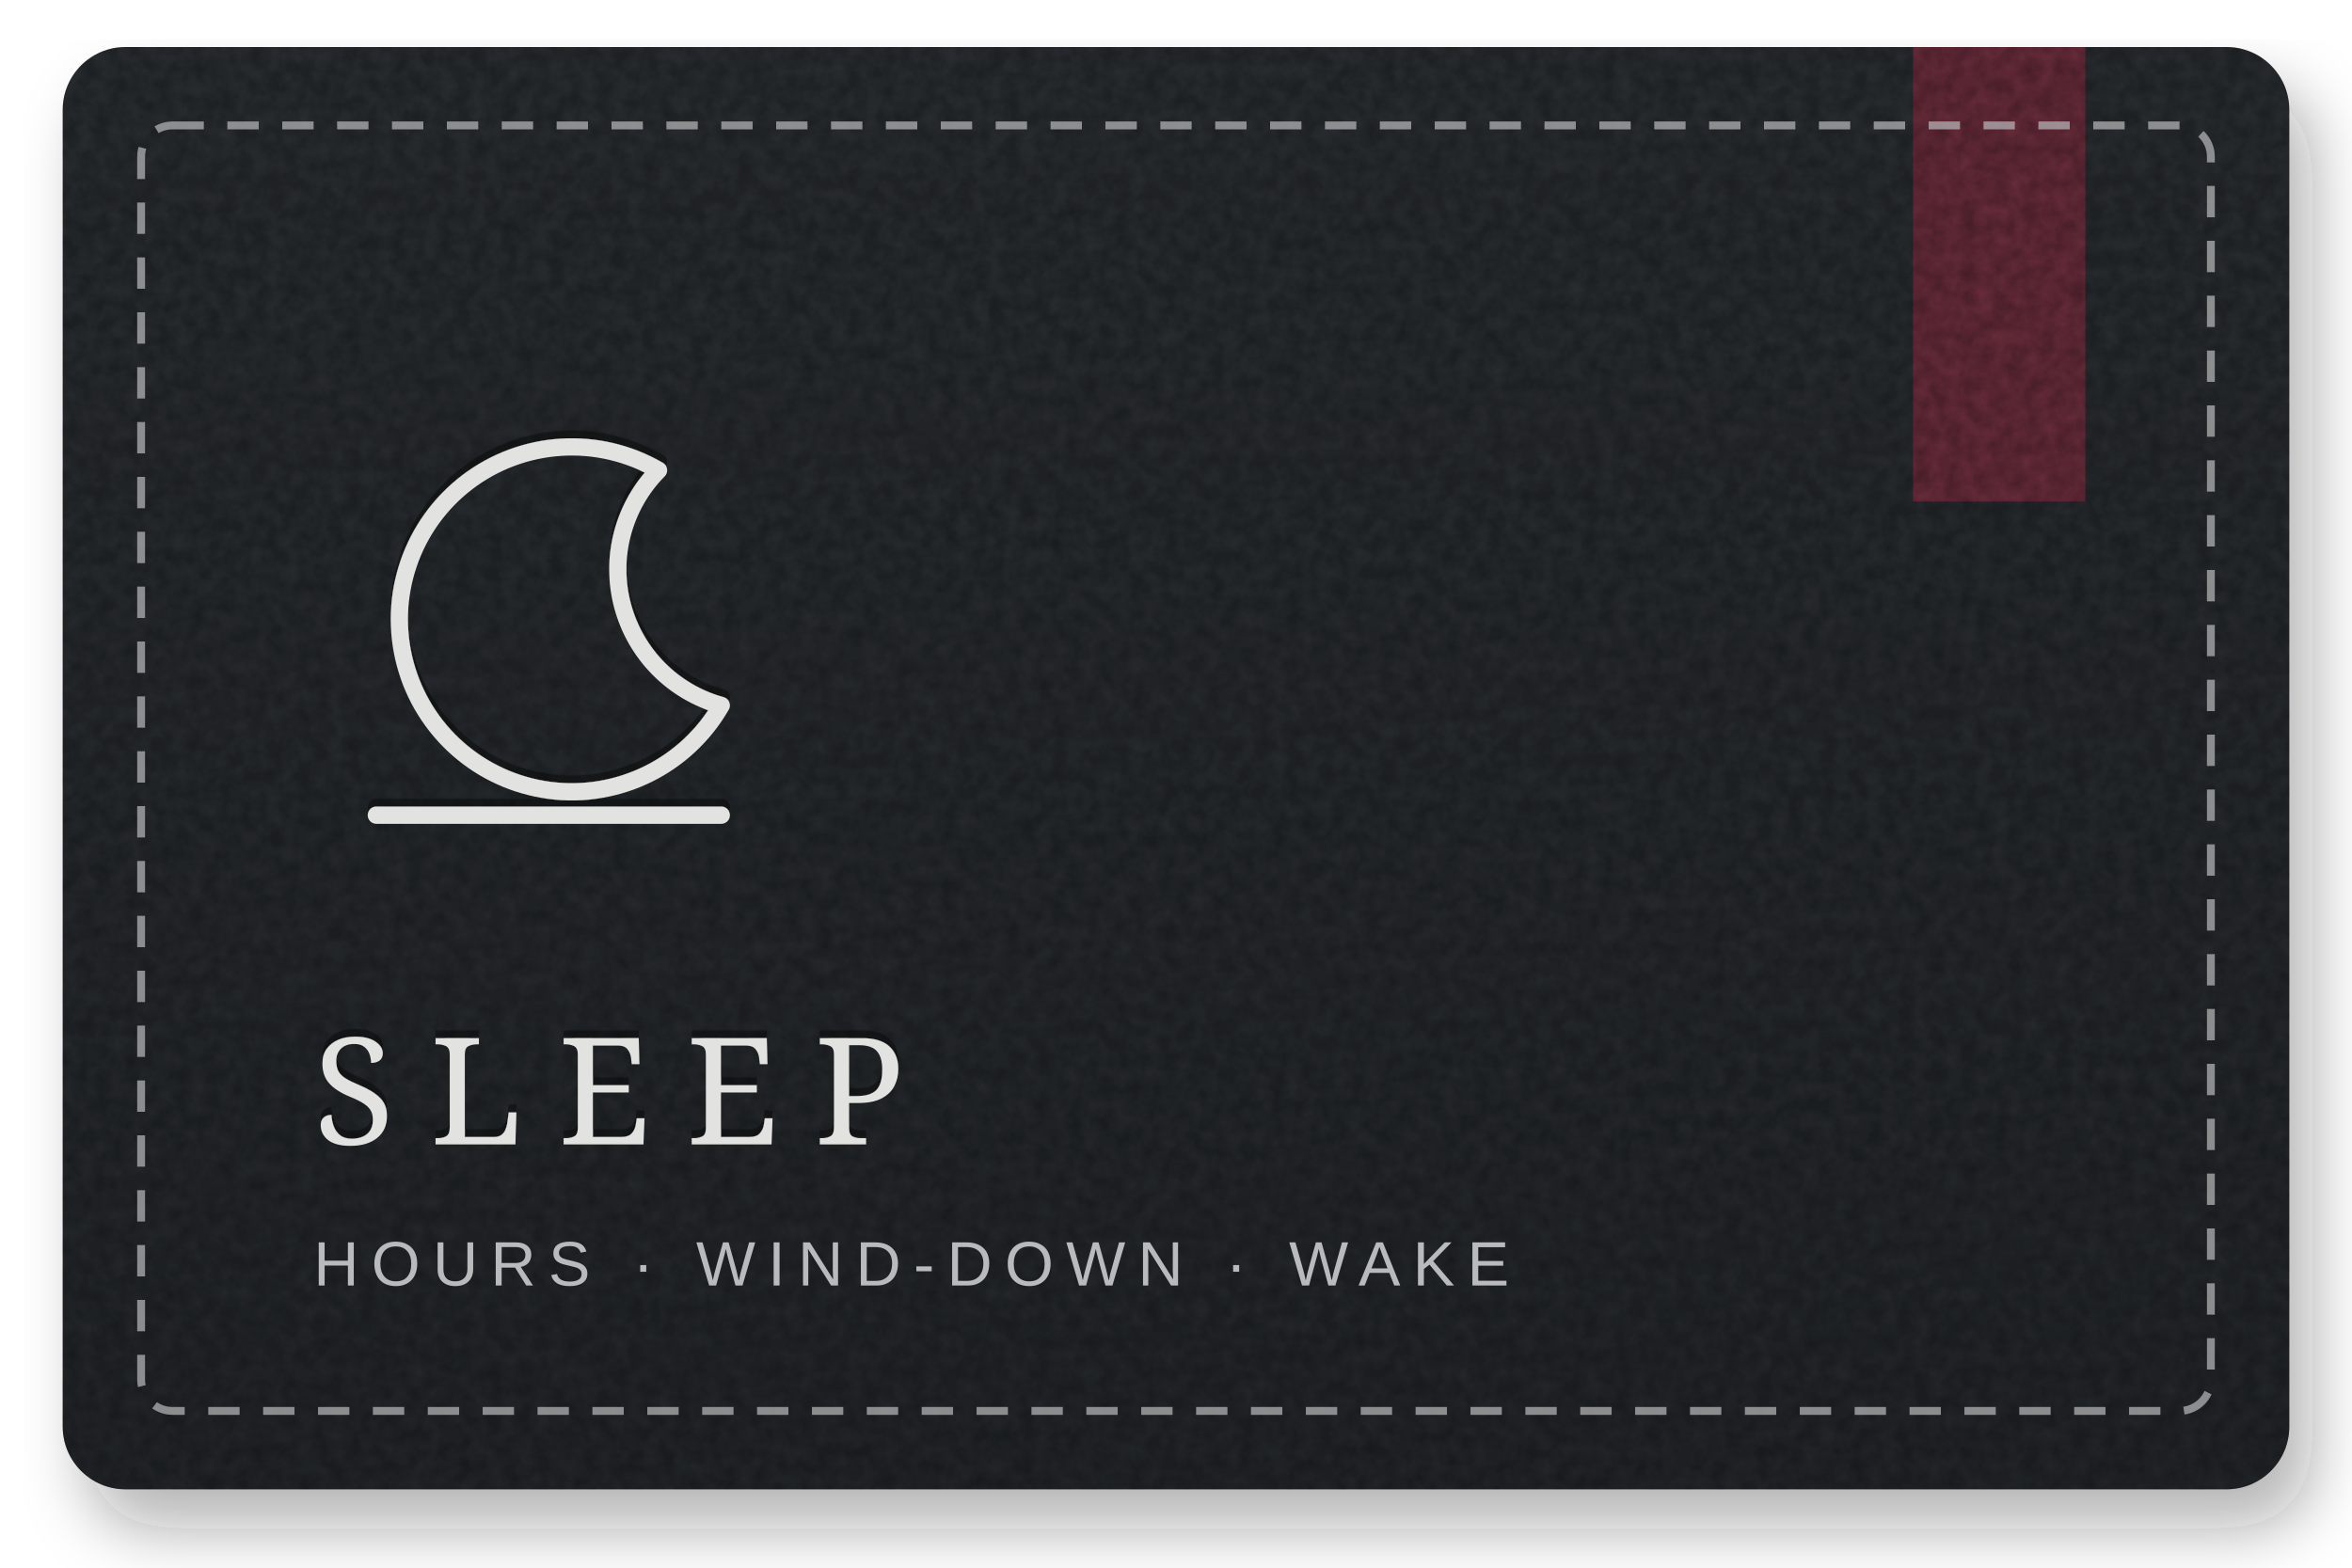
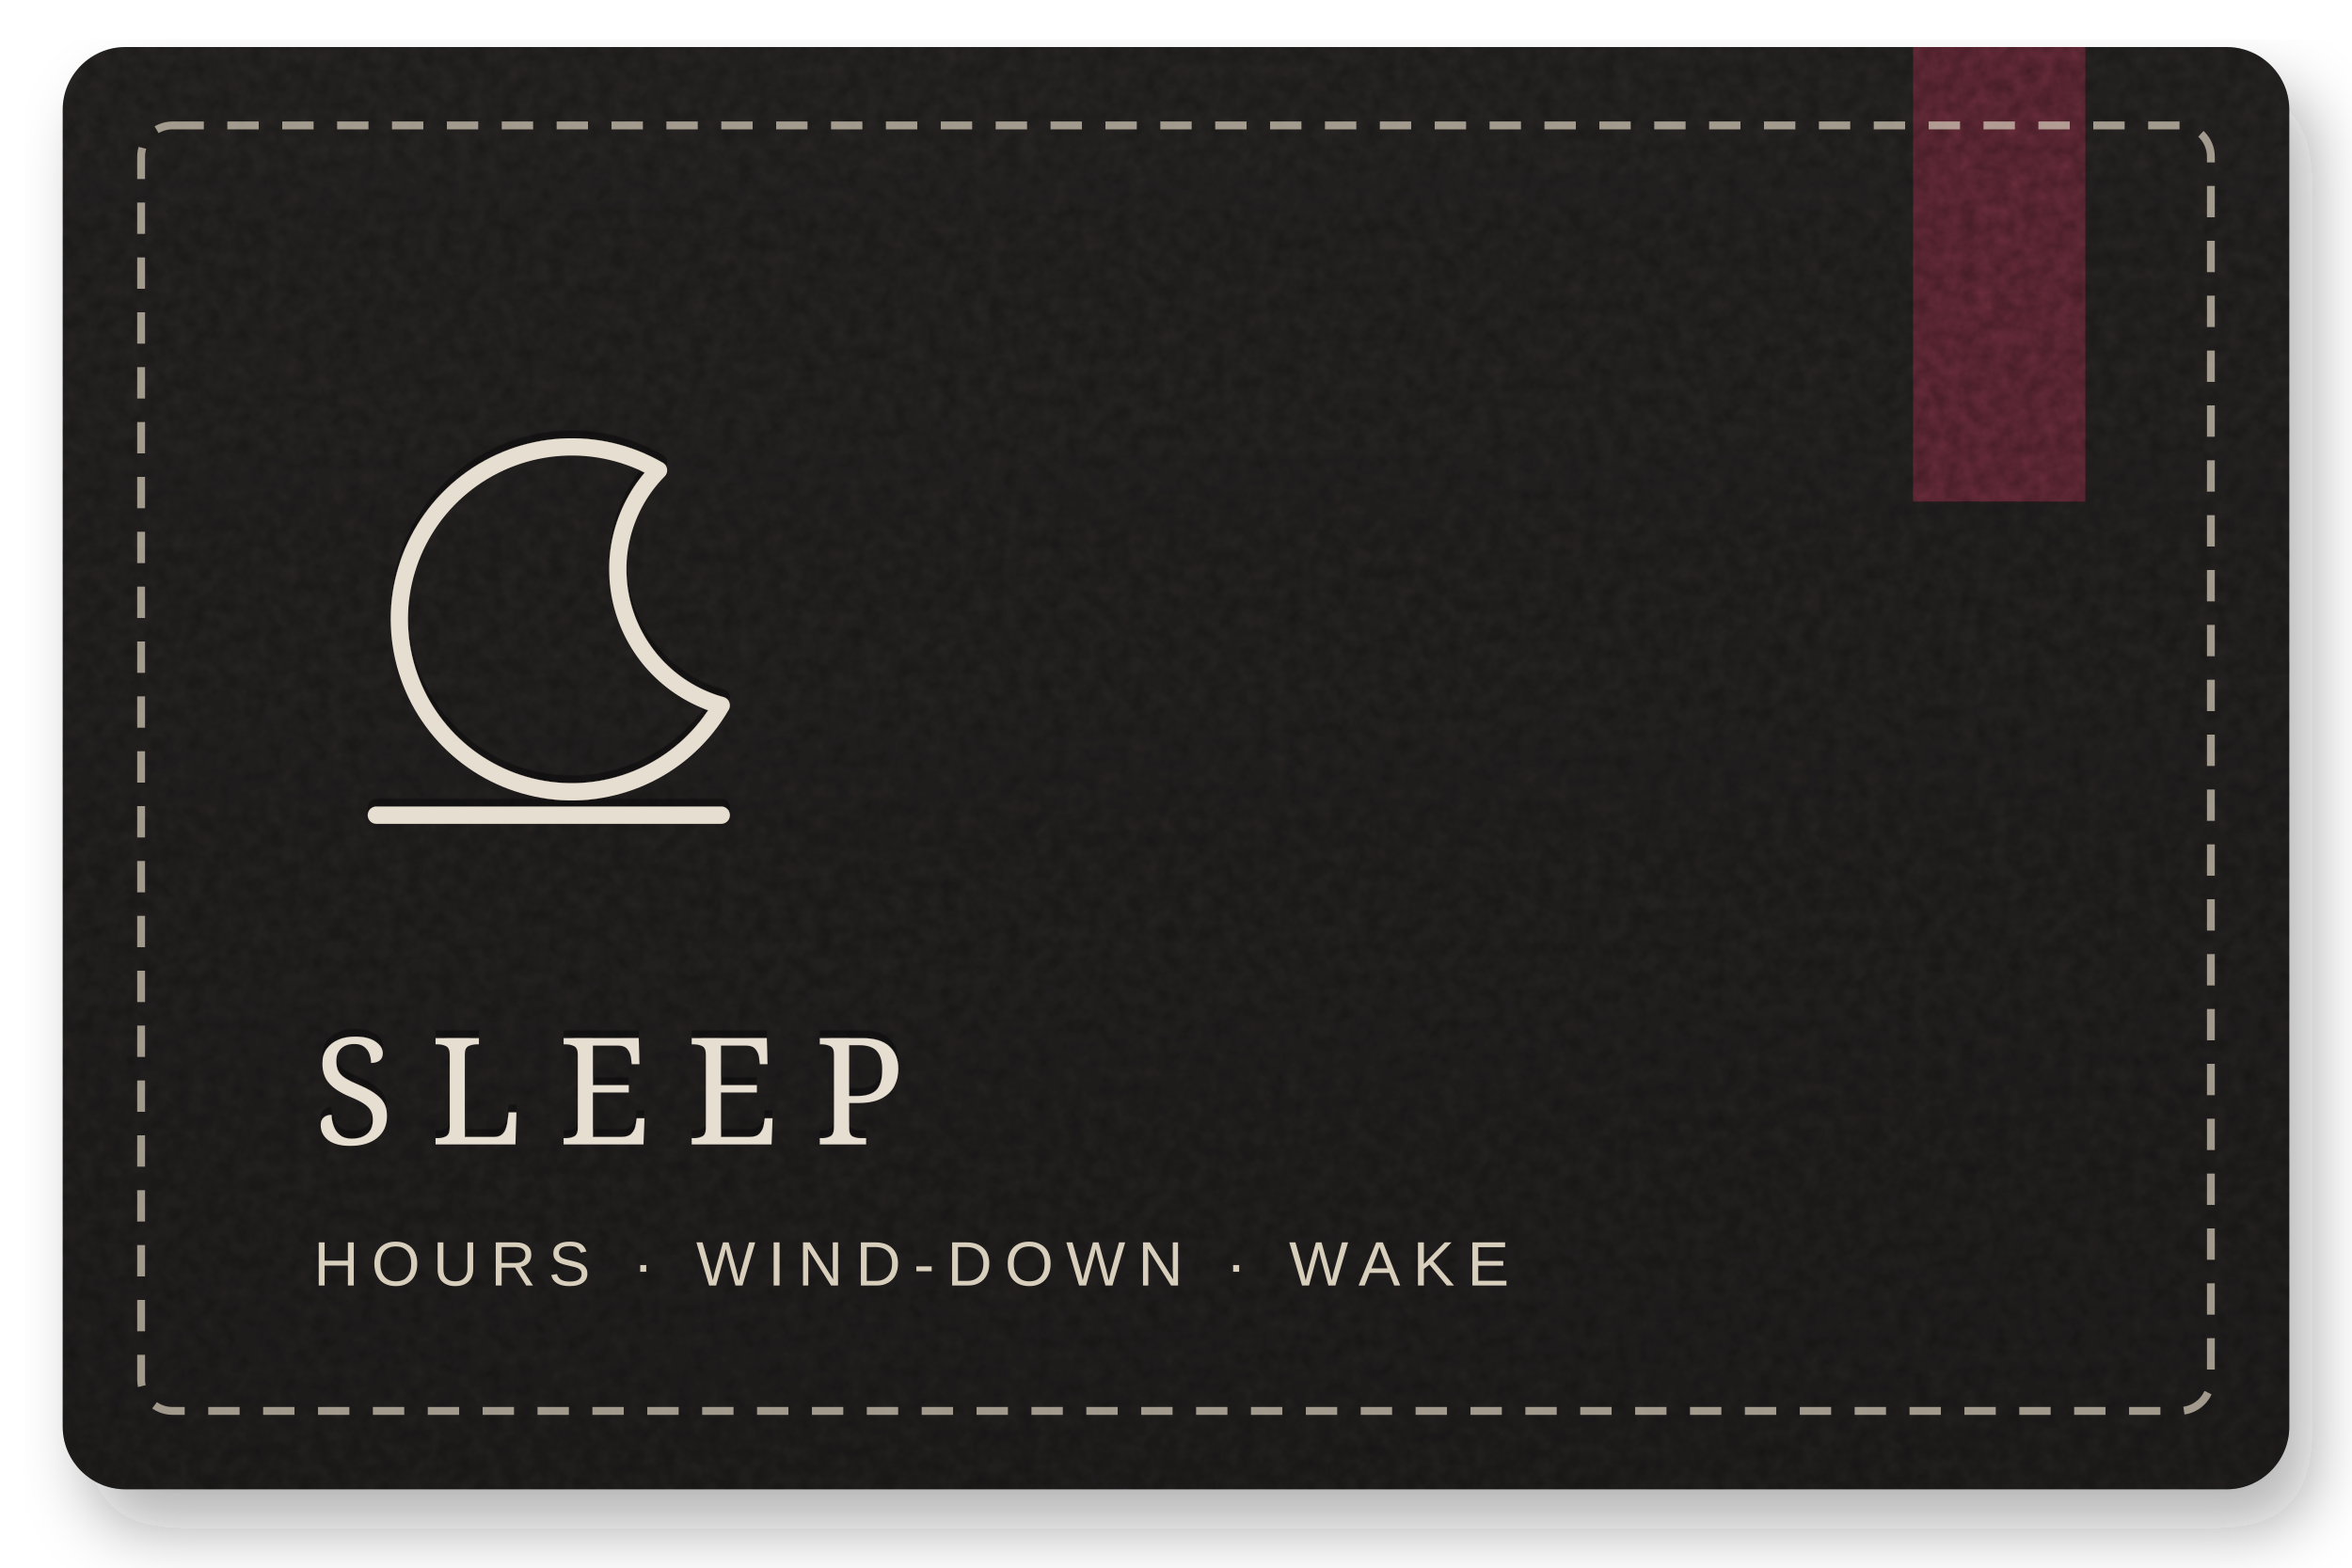
<svg xmlns="http://www.w3.org/2000/svg" viewBox="0 0 300 200" width="300" height="200">
  <defs>
    <filter id="s" x="-10%" y="-10%" width="125%" height="130%">
-       <feDropShadow dx="3" dy="5" stdDeviation="4" flood-color="#1a1b1e" flood-opacity=".33" />
+       <feDropShadow dx="3" dy="5" stdDeviation="4" flood-color="#1b1a18" flood-opacity=".33" />
    </filter>
    <filter id="g" x="0" y="0" width="100%" height="100%">
      <feTurbulence type="fractalNoise" baseFrequency="0.5" numOctaves="3" seed="11" />
      <feColorMatrix type="matrix" values="0 0 0 0 0  0 0 0 0 0  0 0 0 0 0  0 0 0 0.38 0" />
    </filter>
    <filter id="e" x="-5%" y="-20%" width="110%" height="150%">
      <feDropShadow dx="0" dy="1" stdDeviation="0" flood-color="#fff" flood-opacity=".12" />
      <feDropShadow dx="0" dy="-1" stdDeviation="0" flood-color="#000" flood-opacity=".4" />
    </filter>
    <linearGradient id="l" x1="0" y1="0" x2="0" y2="1">
      <stop offset="0" stop-color="#000" stop-opacity="0" />
      <stop offset="1" stop-color="#000" stop-opacity=".16" />
    </linearGradient>
    <clipPath id="c">
      <rect x="8" y="6" width="284" height="184" rx="8" />
    </clipPath>
  </defs>
  <g filter="url(#s)">
-     <rect x="8" y="6" width="284" height="184" rx="8" fill="#2B2D31" />
+     <rect x="8" y="6" width="284" height="184" rx="8" fill="#2A2826" />
  </g>
  <g clip-path="url(#c)">
    <rect x="8" y="6" width="284" height="184" filter="url(#g)" />
    <rect x="8" y="6" width="284" height="184" fill="url(#l)" />
    <rect x="244" y="6" width="22" height="58" fill="#6B2D3C" />
    <rect x="244" y="6" width="22" height="58" filter="url(#g)" />
-     <rect x="18" y="16" width="264" height="164" rx="4" fill="none" stroke="#B9BABC" stroke-width="1" stroke-dasharray="4 3" opacity=".7" />
+     <rect x="18" y="16" width="264" height="164" rx="4" fill="none" stroke="#D8CEBC" stroke-width="1" stroke-dasharray="4 3" opacity=".7" />
  </g>
-   <g transform="translate(40 52)" fill="none" stroke="#E2E2E0" stroke-width="2.2" stroke-linecap="round" stroke-linejoin="round" filter="url(#e)">
+   <g transform="translate(40 52)" fill="none" stroke="#E6DED0" stroke-width="2.2" stroke-linecap="round" stroke-linejoin="round" filter="url(#e)">
    <path d="M44 8a22 22 0 1 0 8 30A18 18 0 0 1 44 8z" />
    <path d="M8 52h44" />
  </g>
  <g filter="url(#e)">
-     <text x="40" y="146" font-family="Georgia,serif" font-size="19" letter-spacing="4.5" fill="#E2E2E0">SLEEP</text>
+     <text x="40" y="146" font-family="Georgia,serif" font-size="19" letter-spacing="4.5" fill="#E6DED0">SLEEP</text>
  </g>
-   <text x="40" y="164" font-family="Arial,sans-serif" font-size="8" letter-spacing="1.6" fill="#B9BABC">HOURS · WIND-DOWN · WAKE</text>
+   <text x="40" y="164" font-family="Arial,sans-serif" font-size="8" letter-spacing="1.6" fill="#D8CEBC">HOURS · WIND-DOWN · WAKE</text>
</svg>
